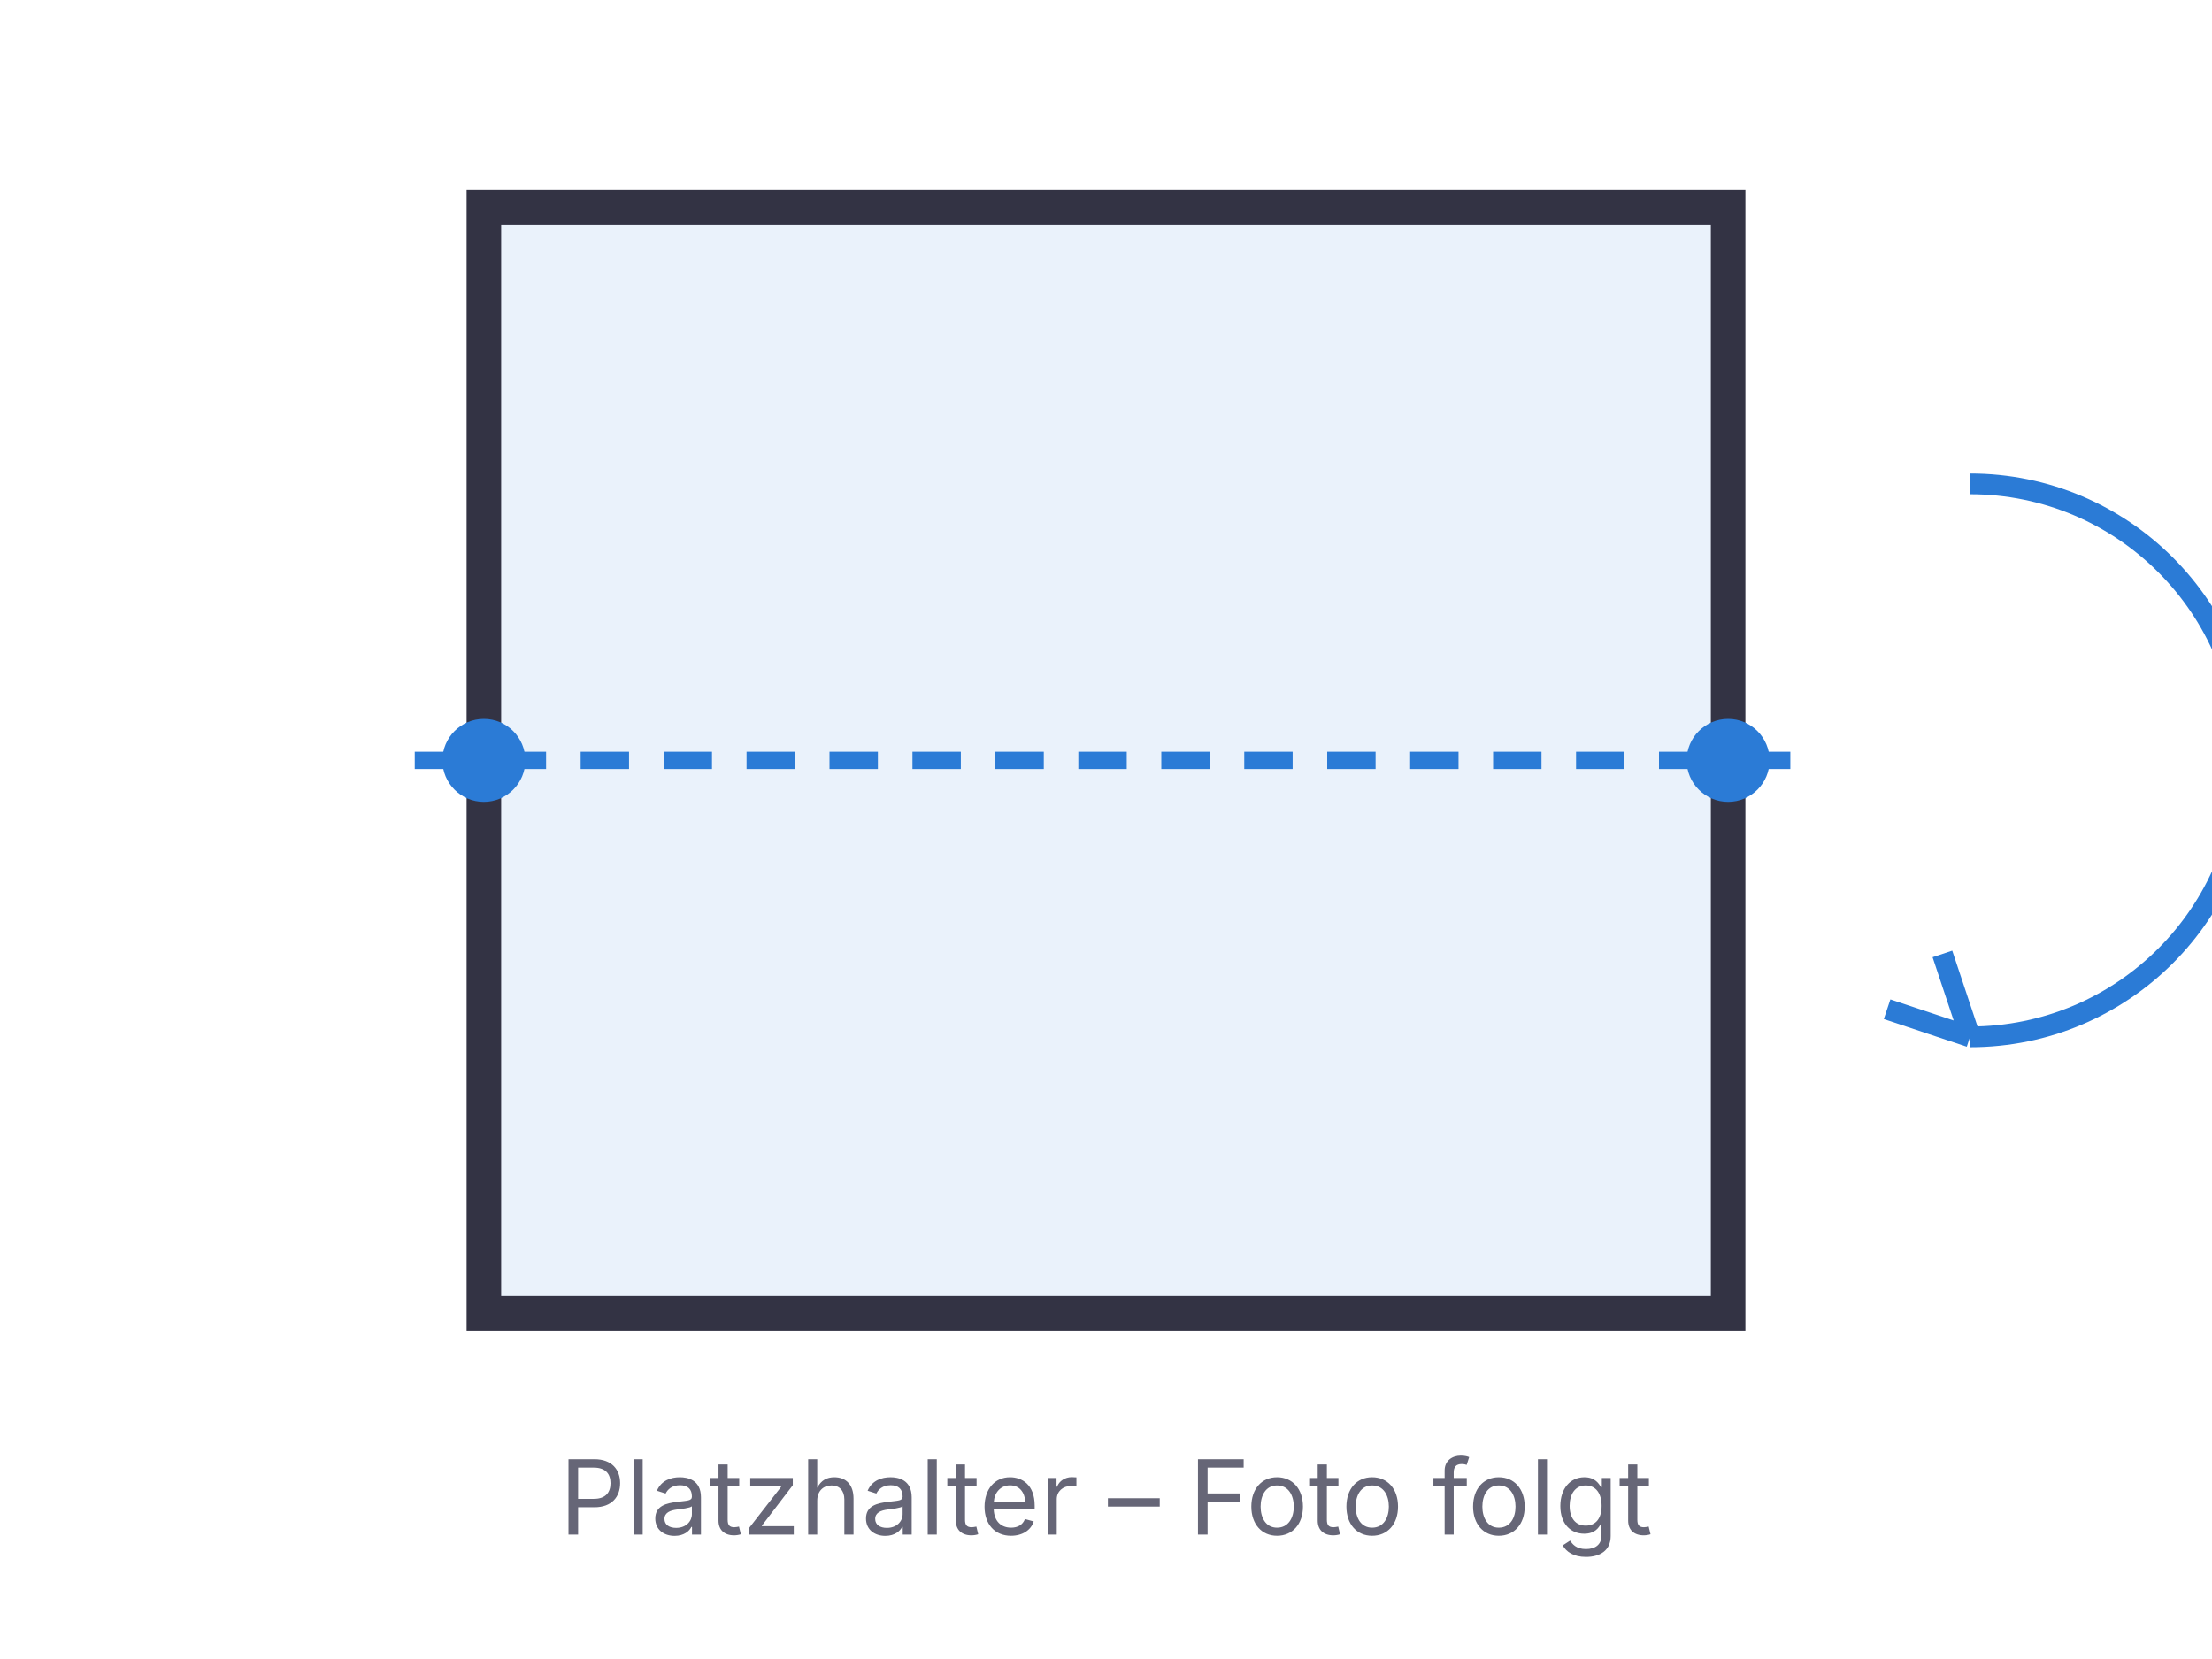
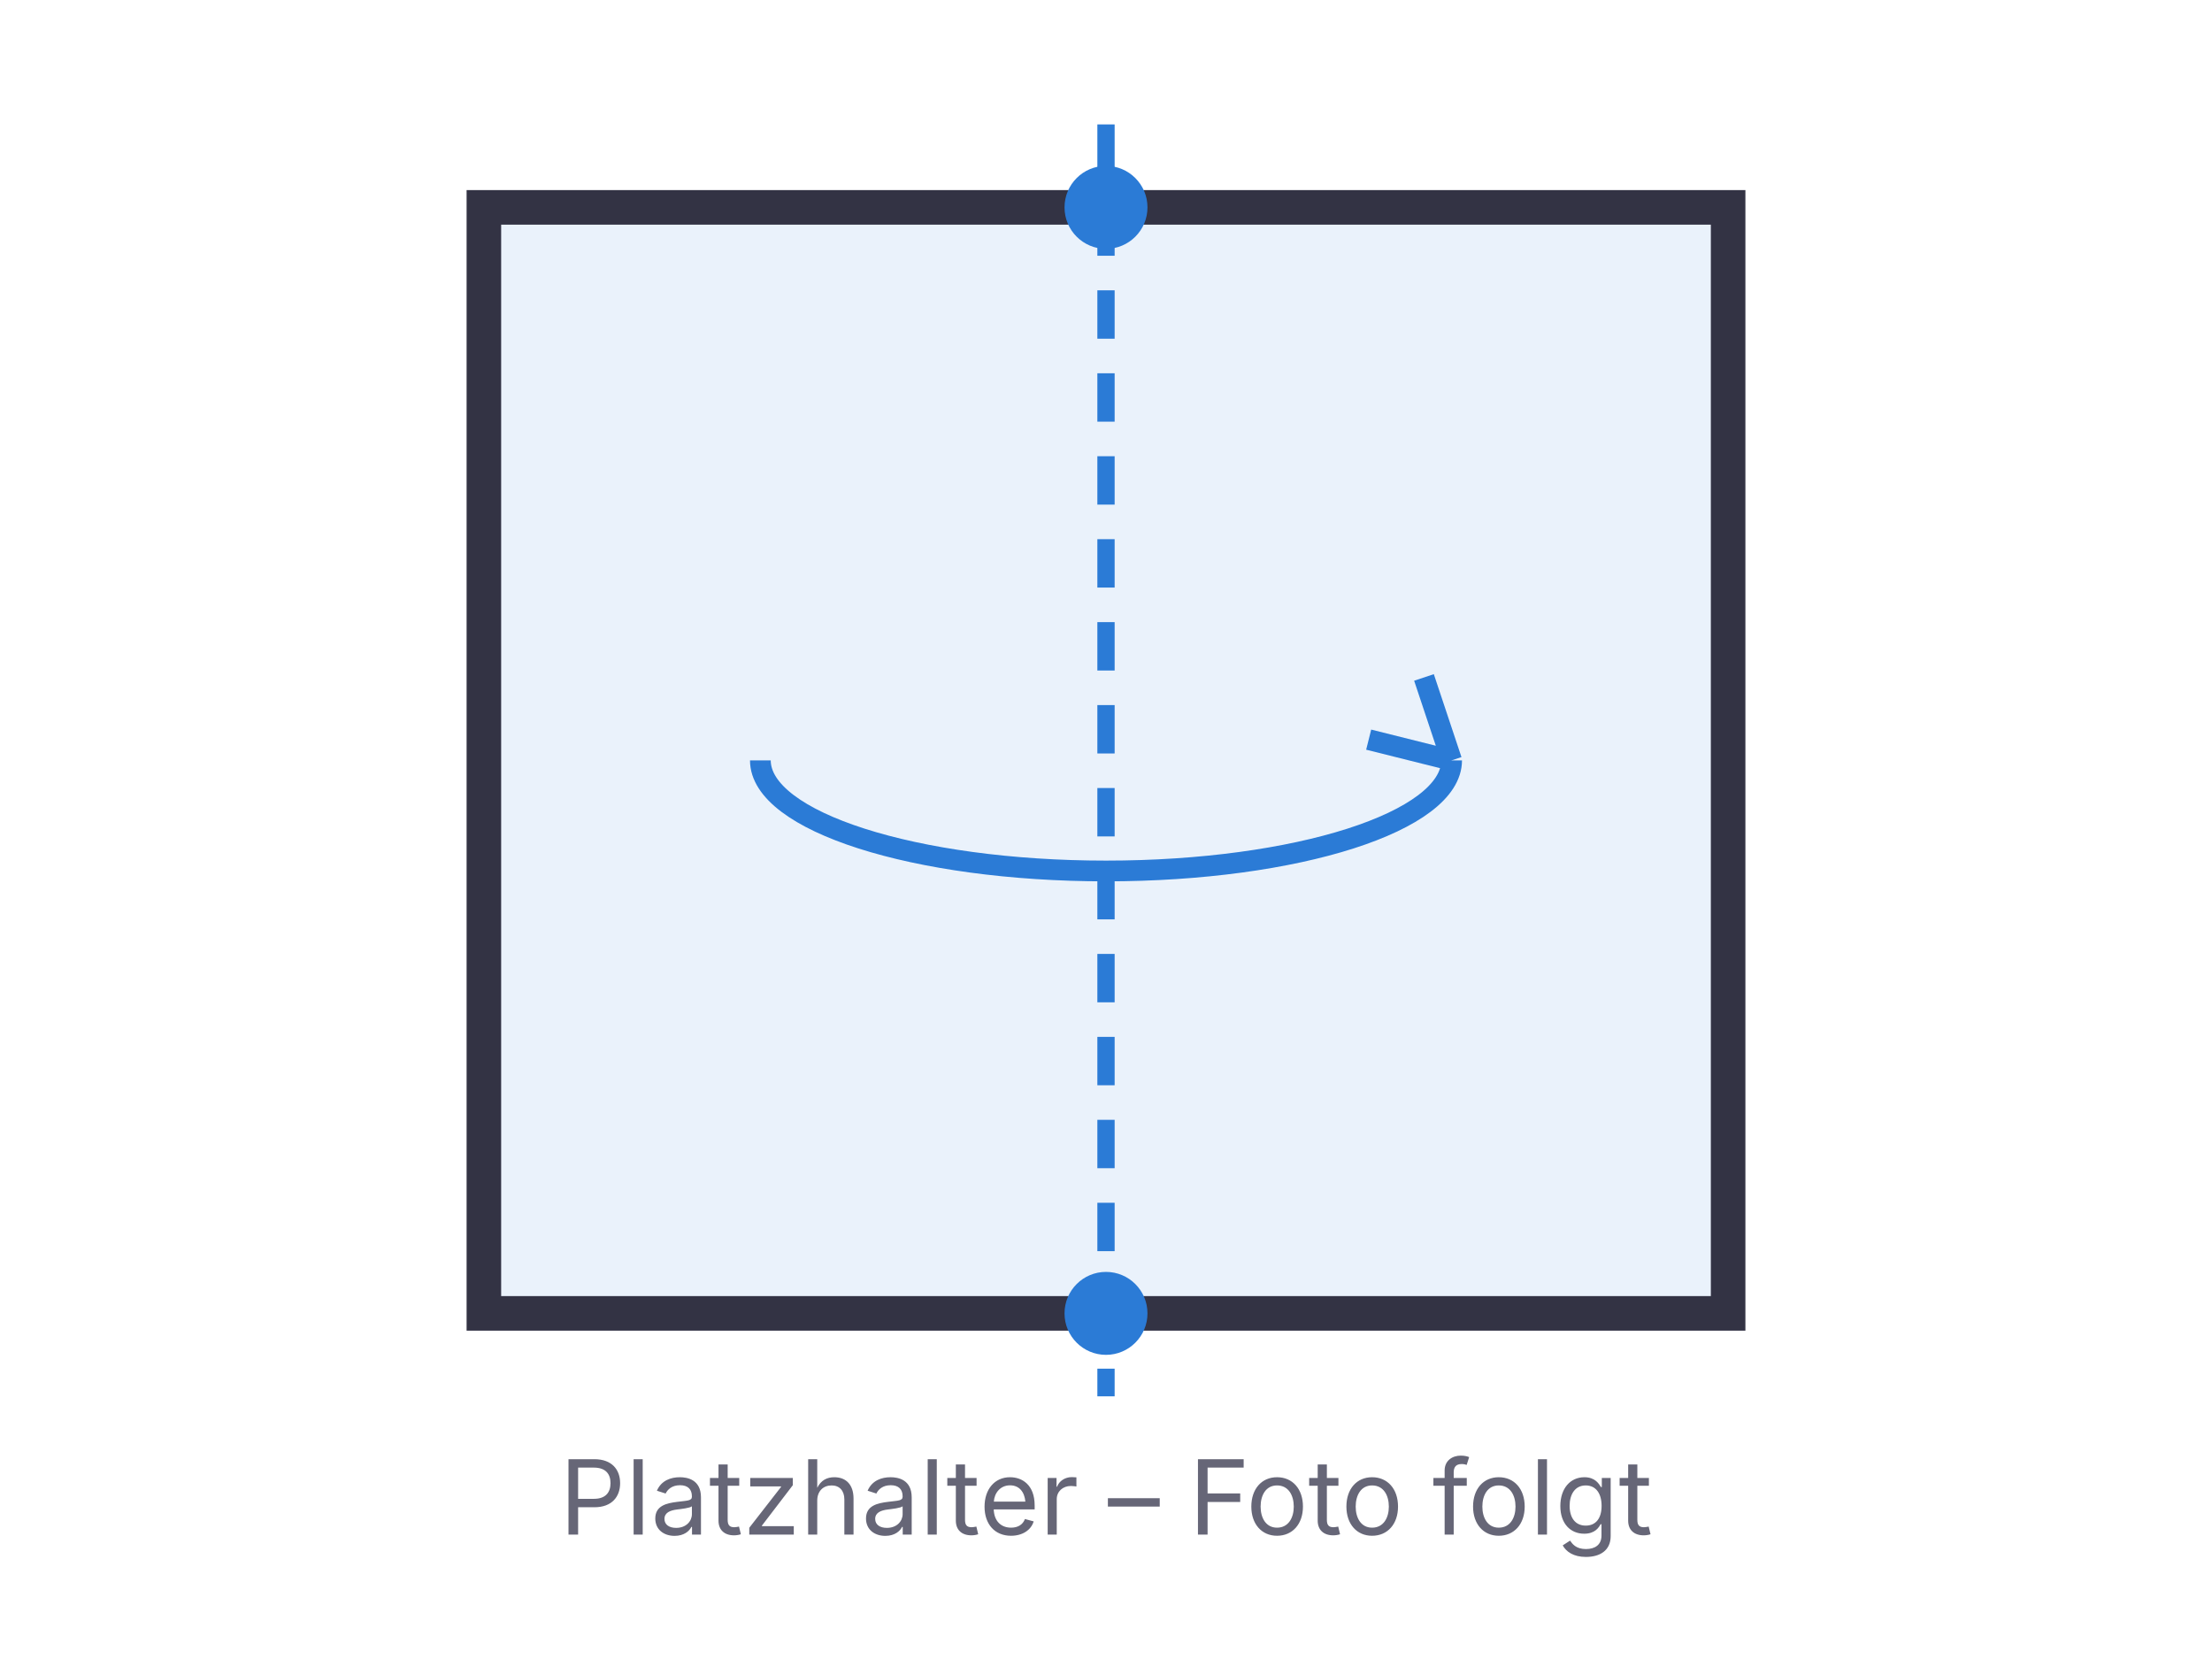
<svg xmlns="http://www.w3.org/2000/svg" viewBox="0 0 320 240" font-family="Inter, sans-serif">
  <rect width="320" height="240" fill="#fff" />
  <rect x="70" y="30" width="180" height="160" fill="#eaf2fb" stroke="#334" stroke-width="5" />
-   <line x1="60" y1="110" x2="260" y2="110" stroke="#2b7bd6" stroke-width="2.5" stroke-dasharray="7 5" />
-   <circle cx="70" cy="110" r="6" fill="#2b7bd6" />
-   <circle cx="250" cy="110" r="6" fill="#2b7bd6" />
-   <path d="M285 70 a40 40 0 0 1 0 80" fill="none" stroke="#2b7bd6" stroke-width="3" />
-   <path d="M285 150 l-12 -4 m12 4 l-4 -12" stroke="#2b7bd6" stroke-width="3" fill="none" />
+   <line x1="160" y1="18" x2="160" y2="202" stroke="#2b7bd6" stroke-width="2.5" stroke-dasharray="7 5" />
+   <circle cx="160" cy="30" r="6" fill="#2b7bd6" />
+   <circle cx="160" cy="190" r="6" fill="#2b7bd6" />
+   <path d="M110 110 a50 16 0 0 0 100 0" fill="none" stroke="#2b7bd6" stroke-width="3" />
+   <path d="M210 110 l-4 -12 m4 12 l-12 -3" stroke="#2b7bd6" stroke-width="3" fill="none" />
  <text x="160" y="222" text-anchor="middle" font-size="15" fill="#667">Platzhalter – Foto folgt</text>
</svg>
